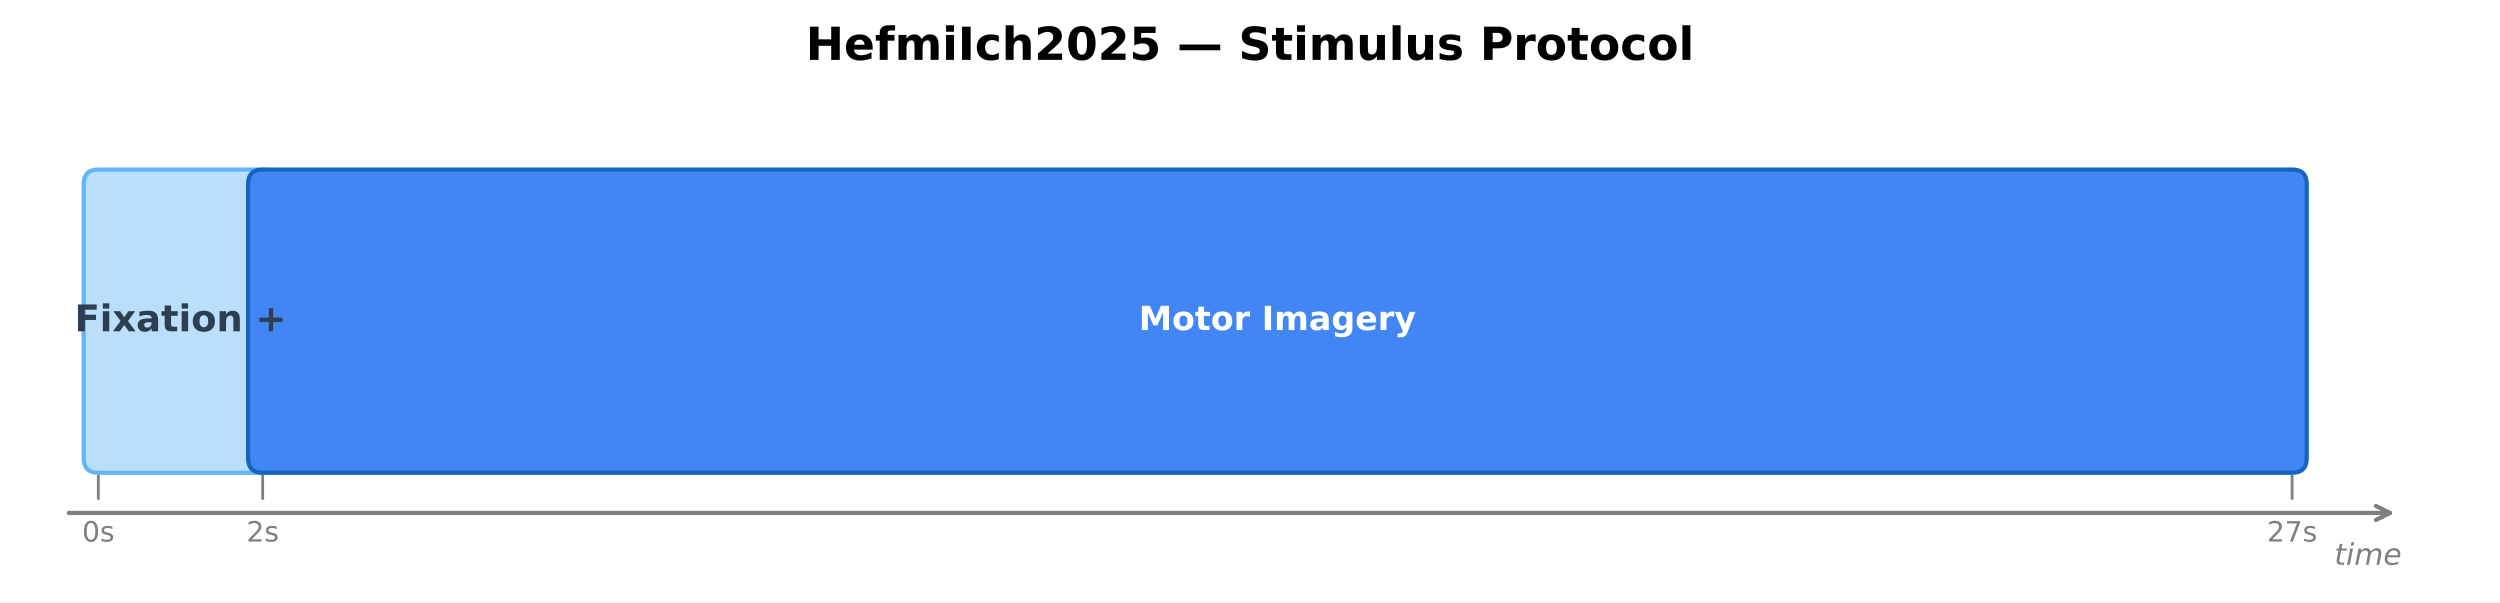
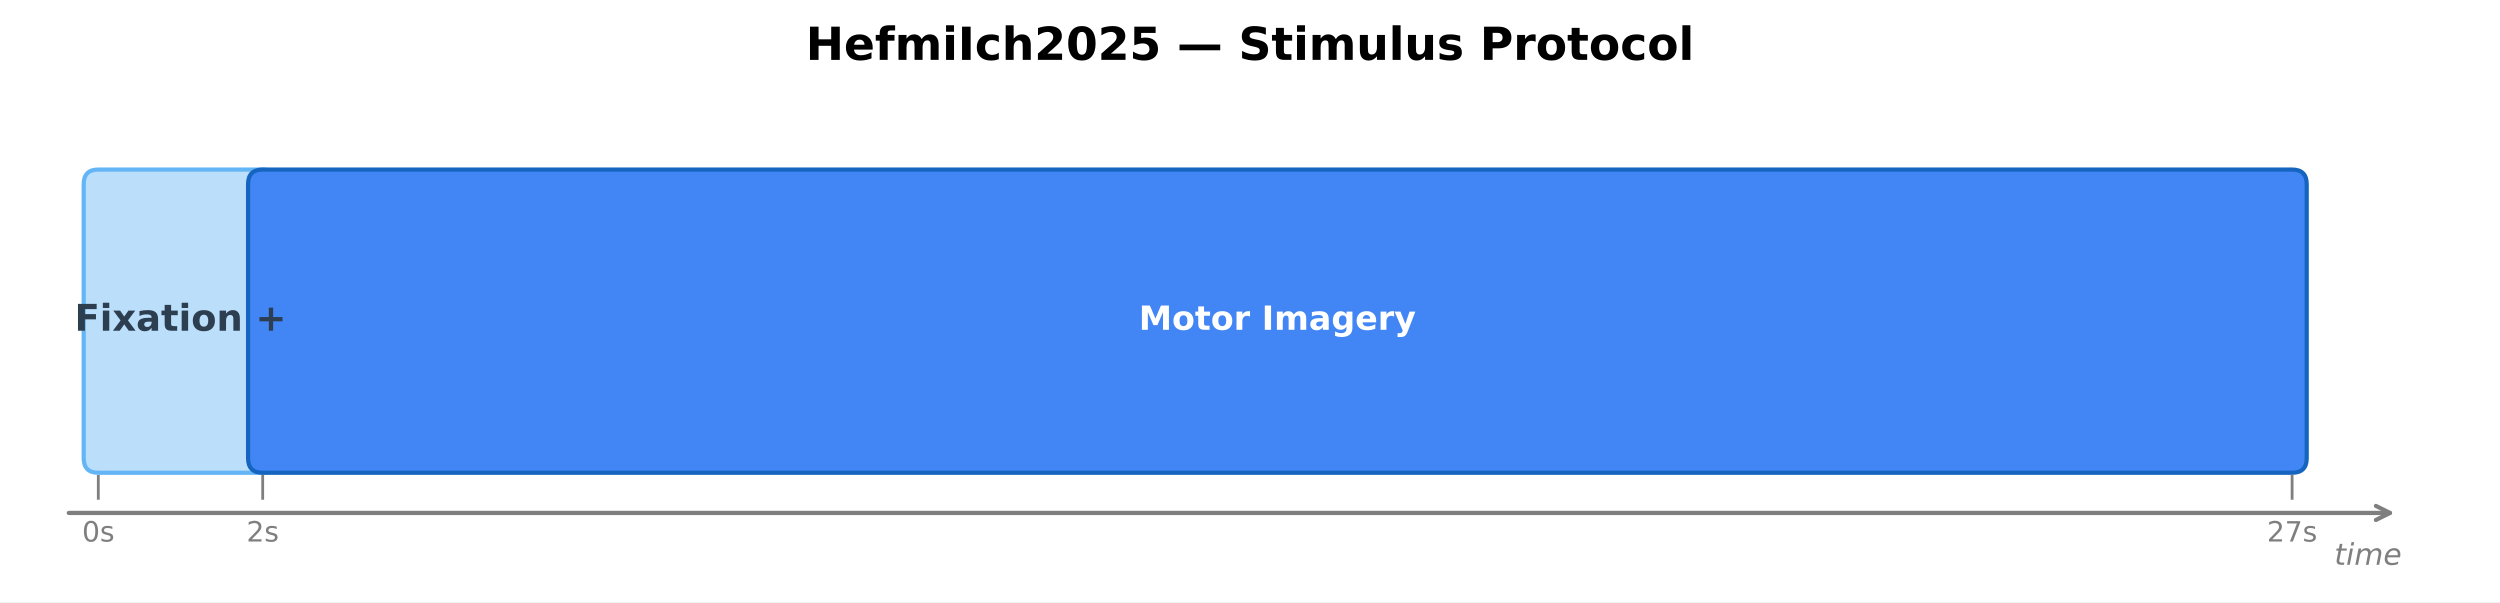
<svg xmlns="http://www.w3.org/2000/svg" xmlns:xlink="http://www.w3.org/1999/xlink" width="712.8pt" height="171.676pt" viewBox="0 0 712.8 171.676" version="1.1">
  <defs>
    <style type="text/css">*{stroke-linejoin: round; stroke-linecap: butt}</style>
  </defs>
  <g id="figure_1">
    <g id="patch_1">
      <path d="M 0 171.676  L 712.8 171.676  L 712.8 0  L 0 0  z " style="fill: #ffffff" />
    </g>
    <g id="axes_1">
      <g id="patch_2">
-         <path d="M 28.03 134.793  L 74.899 134.793  Q 79.065 134.793 79.065 130.627  L 79.065 52.512  Q 79.065 48.346 74.899 48.346  L 28.03 48.346  Q 23.864 48.346 23.864 52.512  L 23.864 130.627  Q 23.864 134.793 28.03 134.793  z " clip-path="url(#pb7cb729e8e)" style="fill: #bbdefb; stroke: #64b5f6; stroke-width: 1.2" />
+         <path d="M 28.03 134.793  L 74.899 134.793  Q 79.065 134.793 79.065 130.627  L 79.065 52.512  Q 79.065 48.346 74.899 48.346  L 28.03 48.346  Q 23.864 48.346 23.864 52.512  L 23.864 130.627  Q 23.864 134.793 28.03 134.793  z " clip-path="url(#pdf99cef44d)" style="fill: #bbdefb; stroke: #64b5f6; stroke-width: 1.2" />
      </g>
      <g id="patch_3">
-         <path d="M 74.899 134.793  L 653.524 134.793  Q 657.69 134.793 657.69 130.627  L 657.69 52.512  Q 657.69 48.346 653.524 48.346  L 74.899 48.346  Q 70.733 48.346 70.733 52.512  L 70.733 130.627  Q 70.733 134.793 74.899 134.793  z " clip-path="url(#pb7cb729e8e)" style="fill: #4285f4; stroke: #1565c0; stroke-width: 1.2" />
+         <path d="M 74.899 134.793  L 653.524 134.793  Q 657.69 134.793 657.69 130.627  L 657.69 52.512  Q 657.69 48.346 653.524 48.346  L 74.899 48.346  Q 70.733 48.346 70.733 52.512  L 70.733 130.627  Q 70.733 134.793 74.899 134.793  z " clip-path="url(#pdf99cef44d)" style="fill: #4285f4; stroke: #1565c0; stroke-width: 1.2" />
      </g>
      <g id="line2d_1">
-         <path d="M 28.03 135.834  L 28.03 142.083  " clip-path="url(#pb7cb729e8e)" style="fill: none; stroke: #7f7f7f; stroke-width: 0.8; stroke-linecap: square" />
+         <path d="M 28.03 135.834  L 28.03 142.083  " clip-path="url(#pdf99cef44d)" style="fill: none; stroke: #7f7f7f; stroke-width: 0.8; stroke-linecap: square" />
      </g>
      <g id="line2d_2">
-         <path d="M 74.899 135.834  L 74.899 142.083  " clip-path="url(#pb7cb729e8e)" style="fill: none; stroke: #7f7f7f; stroke-width: 0.8; stroke-linecap: square" />
+         <path d="M 74.899 135.834  L 74.899 142.083  " clip-path="url(#pdf99cef44d)" style="fill: none; stroke: #7f7f7f; stroke-width: 0.8; stroke-linecap: square" />
      </g>
      <g id="line2d_3">
-         <path d="M 653.524 135.834  L 653.524 142.083  " clip-path="url(#pb7cb729e8e)" style="fill: none; stroke: #7f7f7f; stroke-width: 0.8; stroke-linecap: square" />
+         <path d="M 653.524 135.834  L 653.524 142.083  " clip-path="url(#pdf99cef44d)" style="fill: none; stroke: #7f7f7f; stroke-width: 0.8; stroke-linecap: square" />
      </g>
      <g id="text_1">
-         <g clip-path="url(#pb7cb729e8e)">
-           <g style="fill: #2c3e50" transform="translate(21.26909 94.46678) scale(0.105 -0.105)">
+         <g clip-path="url(#pdf99cef44d)">
+           <g style="fill: #2c3e50" transform="translate(21.26909 94.29738) scale(0.105 -0.105)">
            <defs>
-               <path id="DejaVuSans-Bold-46" d="M 588 4666  L 3834 4666  L 3834 3756  L 1791 3756  L 1791 2888  L 3713 2888  L 3713 1978  L 1791 1978  L 1791 0  L 588 0  L 588 4666  z " transform="scale(0.015625)" />
-               <path id="DejaVuSans-Bold-69" d="M 538 3500  L 1656 3500  L 1656 0  L 538 0  L 538 3500  z M 538 4863  L 1656 4863  L 1656 3950  L 538 3950  L 538 4863  z " transform="scale(0.015625)" />
-               <path id="DejaVuSans-Bold-78" d="M 1422 1791  L 159 3500  L 1344 3500  L 2059 2463  L 2784 3500  L 3969 3500  L 2706 1797  L 4031 0  L 2847 0  L 2059 1106  L 1281 0  L 97 0  L 1422 1791  z " transform="scale(0.015625)" />
-               <path id="DejaVuSans-Bold-61" d="M 2106 1575  Q 1756 1575 1579 1456  Q 1403 1338 1403 1106  Q 1403 894 1545 773  Q 1688 653 1941 653  Q 2256 653 2472 879  Q 2688 1106 2688 1447  L 2688 1575  L 2106 1575  z M 3816 1997  L 3816 0  L 2688 0  L 2688 519  Q 2463 200 2181 54  Q 1900 -91 1497 -91  Q 953 -91 614 226  Q 275 544 275 1050  Q 275 1666 698 1953  Q 1122 2241 2028 2241  L 2688 2241  L 2688 2328  Q 2688 2594 2478 2717  Q 2269 2841 1825 2841  Q 1466 2841 1156 2769  Q 847 2697 581 2553  L 581 3406  Q 941 3494 1303 3539  Q 1666 3584 2028 3584  Q 2975 3584 3395 3211  Q 3816 2838 3816 1997  z " transform="scale(0.015625)" />
-               <path id="DejaVuSans-Bold-74" d="M 1759 4494  L 1759 3500  L 2913 3500  L 2913 2700  L 1759 2700  L 1759 1216  Q 1759 972 1856 886  Q 1953 800 2241 800  L 2816 800  L 2816 0  L 1856 0  Q 1194 0 917 276  Q 641 553 641 1216  L 641 2700  L 84 2700  L 84 3500  L 641 3500  L 641 4494  L 1759 4494  z " transform="scale(0.015625)" />
-               <path id="DejaVuSans-Bold-6f" d="M 2203 2784  Q 1831 2784 1636 2517  Q 1441 2250 1441 1747  Q 1441 1244 1636 976  Q 1831 709 2203 709  Q 2569 709 2762 976  Q 2956 1244 2956 1747  Q 2956 2250 2762 2517  Q 2569 2784 2203 2784  z M 2203 3584  Q 3106 3584 3614 3096  Q 4122 2609 4122 1747  Q 4122 884 3614 396  Q 3106 -91 2203 -91  Q 1297 -91 786 396  Q 275 884 275 1747  Q 275 2609 786 3096  Q 1297 3584 2203 3584  z " transform="scale(0.015625)" />
-               <path id="DejaVuSans-Bold-6e" d="M 4056 2131  L 4056 0  L 2931 0  L 2931 347  L 2931 1631  Q 2931 2084 2911 2256  Q 2891 2428 2841 2509  Q 2775 2619 2662 2680  Q 2550 2741 2406 2741  Q 2056 2741 1856 2470  Q 1656 2200 1656 1722  L 1656 0  L 538 0  L 538 3500  L 1656 3500  L 1656 2988  Q 1909 3294 2193 3439  Q 2478 3584 2822 3584  Q 3428 3584 3742 3212  Q 4056 2841 4056 2131  z " transform="scale(0.015625)" />
-               <path id="DejaVuSans-Bold-20" transform="scale(0.015625)" />
-               <path id="DejaVuSans-Bold-2b" d="M 3053 4013  L 3053 2375  L 4684 2375  L 4684 1638  L 3053 1638  L 3053 0  L 2309 0  L 2309 1638  L 678 1638  L 678 2375  L 2309 2375  L 2309 4013  L 3053 4013  z " transform="scale(0.015625)" />
+               <path id="DejaVuSans-Bold-29" d="M 588 4666  L 3834 4666  L 3834 3756  L 1791 3756  L 1791 2888  L 3713 2888  L 3713 1978  L 1791 1978  L 1791 0  L 588 0  L 588 4666  z " transform="scale(0.015625)" />
+               <path id="DejaVuSans-Bold-4c" d="M 538 3500  L 1656 3500  L 1656 0  L 538 0  L 538 3500  z M 538 4863  L 1656 4863  L 1656 3950  L 538 3950  L 538 4863  z " transform="scale(0.015625)" />
+               <path id="DejaVuSans-Bold-5b" d="M 1422 1791  L 159 3500  L 1344 3500  L 2059 2463  L 2784 3500  L 3969 3500  L 2706 1797  L 4031 0  L 2847 0  L 2059 1106  L 1281 0  L 97 0  L 1422 1791  z " transform="scale(0.015625)" />
+               <path id="DejaVuSans-Bold-44" d="M 2106 1575  Q 1756 1575 1579 1456  Q 1403 1338 1403 1106  Q 1403 894 1545 773  Q 1688 653 1941 653  Q 2256 653 2472 879  Q 2688 1106 2688 1447  L 2688 1575  L 2106 1575  z M 3816 1997  L 3816 0  L 2688 0  L 2688 519  Q 2463 200 2181 54  Q 1900 -91 1497 -91  Q 953 -91 614 226  Q 275 544 275 1050  Q 275 1666 698 1953  Q 1122 2241 2028 2241  L 2688 2241  L 2688 2328  Q 2688 2594 2478 2717  Q 2269 2841 1825 2841  Q 1466 2841 1156 2769  Q 847 2697 581 2553  L 581 3406  Q 941 3494 1303 3539  Q 1666 3584 2028 3584  Q 2975 3584 3395 3211  Q 3816 2838 3816 1997  z " transform="scale(0.015625)" />
+               <path id="DejaVuSans-Bold-57" d="M 1759 4494  L 1759 3500  L 2913 3500  L 2913 2700  L 1759 2700  L 1759 1216  Q 1759 972 1856 886  Q 1953 800 2241 800  L 2816 800  L 2816 0  L 1856 0  Q 1194 0 917 276  Q 641 553 641 1216  L 641 2700  L 84 2700  L 84 3500  L 641 3500  L 641 4494  L 1759 4494  z " transform="scale(0.015625)" />
+               <path id="DejaVuSans-Bold-52" d="M 2203 2784  Q 1831 2784 1636 2517  Q 1441 2250 1441 1747  Q 1441 1244 1636 976  Q 1831 709 2203 709  Q 2569 709 2762 976  Q 2956 1244 2956 1747  Q 2956 2250 2762 2517  Q 2569 2784 2203 2784  z M 2203 3584  Q 3106 3584 3614 3096  Q 4122 2609 4122 1747  Q 4122 884 3614 396  Q 3106 -91 2203 -91  Q 1297 -91 786 396  Q 275 884 275 1747  Q 275 2609 786 3096  Q 1297 3584 2203 3584  z " transform="scale(0.015625)" />
+               <path id="DejaVuSans-Bold-51" d="M 4056 2131  L 4056 0  L 2931 0  L 2931 347  L 2931 1631  Q 2931 2084 2911 2256  Q 2891 2428 2841 2509  Q 2775 2619 2662 2680  Q 2550 2741 2406 2741  Q 2056 2741 1856 2470  Q 1656 2200 1656 1722  L 1656 0  L 538 0  L 538 3500  L 1656 3500  L 1656 2988  Q 1909 3294 2193 3439  Q 2478 3584 2822 3584  Q 3428 3584 3742 3212  Q 4056 2841 4056 2131  z " transform="scale(0.015625)" />
+               <path id="DejaVuSans-Bold-3" transform="scale(0.015625)" />
+               <path id="DejaVuSans-Bold-e" d="M 3053 4013  L 3053 2375  L 4684 2375  L 4684 1638  L 3053 1638  L 3053 0  L 2309 0  L 2309 1638  L 678 1638  L 678 2375  L 2309 2375  L 2309 4013  L 3053 4013  z " transform="scale(0.015625)" />
            </defs>
-             <use xlink:href="#DejaVuSans-Bold-46" />
-             <use xlink:href="#DejaVuSans-Bold-69" transform="translate(68.31055 0)" />
-             <use xlink:href="#DejaVuSans-Bold-78" transform="translate(102.5879 0)" />
-             <use xlink:href="#DejaVuSans-Bold-61" transform="translate(167.0898 0)" />
-             <use xlink:href="#DejaVuSans-Bold-74" transform="translate(234.5703 0)" />
-             <use xlink:href="#DejaVuSans-Bold-69" transform="translate(282.373 0)" />
-             <use xlink:href="#DejaVuSans-Bold-6f" transform="translate(316.6504 0)" />
-             <use xlink:href="#DejaVuSans-Bold-6e" transform="translate(385.3516 0)" />
-             <use xlink:href="#DejaVuSans-Bold-20" transform="translate(456.543 0)" />
-             <use xlink:href="#DejaVuSans-Bold-2b" transform="translate(491.3574 0)" />
+             <use xlink:href="#DejaVuSans-Bold-29" />
+             <use xlink:href="#DejaVuSans-Bold-4c" transform="translate(68.3125 0)" />
+             <use xlink:href="#DejaVuSans-Bold-5b" transform="translate(102.5938 0)" />
+             <use xlink:href="#DejaVuSans-Bold-44" transform="translate(167.0938 0)" />
+             <use xlink:href="#DejaVuSans-Bold-57" transform="translate(234.5781 0)" />
+             <use xlink:href="#DejaVuSans-Bold-4c" transform="translate(282.375 0)" />
+             <use xlink:href="#DejaVuSans-Bold-52" transform="translate(316.6562 0)" />
+             <use xlink:href="#DejaVuSans-Bold-51" transform="translate(385.3594 0)" />
+             <use xlink:href="#DejaVuSans-Bold-3" transform="translate(456.5469 0)" />
+             <use xlink:href="#DejaVuSans-Bold-e" transform="translate(491.3594 0)" />
          </g>
        </g>
      </g>
      <g id="text_2">
-         <g clip-path="url(#pb7cb729e8e)">
-           <g style="fill: #ffffff" transform="translate(324.7085 94.11662) scale(0.095 -0.095)">
+         <g clip-path="url(#pdf99cef44d)">
+           <g style="fill: #ffffff" transform="translate(324.7085 94.03721) scale(0.095 -0.095)">
            <defs>
-               <path id="DejaVuSans-Bold-4d" d="M 588 4666  L 2119 4666  L 3181 2169  L 4250 4666  L 5778 4666  L 5778 0  L 4641 0  L 4641 3413  L 3566 897  L 2803 897  L 1728 3413  L 1728 0  L 588 0  L 588 4666  z " transform="scale(0.015625)" />
-               <path id="DejaVuSans-Bold-72" d="M 3138 2547  Q 2991 2616 2845 2648  Q 2700 2681 2553 2681  Q 2122 2681 1889 2404  Q 1656 2128 1656 1613  L 1656 0  L 538 0  L 538 3500  L 1656 3500  L 1656 2925  Q 1872 3269 2151 3426  Q 2431 3584 2822 3584  Q 2878 3584 2943 3579  Q 3009 3575 3134 3559  L 3138 2547  z " transform="scale(0.015625)" />
-               <path id="DejaVuSans-Bold-49" d="M 588 4666  L 1791 4666  L 1791 0  L 588 0  L 588 4666  z " transform="scale(0.015625)" />
-               <path id="DejaVuSans-Bold-6d" d="M 3781 2919  Q 3994 3244 4286 3414  Q 4578 3584 4928 3584  Q 5531 3584 5847 3212  Q 6163 2841 6163 2131  L 6163 0  L 5038 0  L 5038 1825  Q 5041 1866 5042 1909  Q 5044 1953 5044 2034  Q 5044 2406 4934 2573  Q 4825 2741 4581 2741  Q 4263 2741 4089 2478  Q 3916 2216 3909 1719  L 3909 0  L 2784 0  L 2784 1825  Q 2784 2406 2684 2573  Q 2584 2741 2328 2741  Q 2006 2741 1831 2477  Q 1656 2213 1656 1722  L 1656 0  L 531 0  L 531 3500  L 1656 3500  L 1656 2988  Q 1863 3284 2130 3434  Q 2397 3584 2719 3584  Q 3081 3584 3359 3409  Q 3638 3234 3781 2919  z " transform="scale(0.015625)" />
-               <path id="DejaVuSans-Bold-67" d="M 2919 594  Q 2688 288 2409 144  Q 2131 0 1766 0  Q 1125 0 706 504  Q 288 1009 288 1791  Q 288 2575 706 3076  Q 1125 3578 1766 3578  Q 2131 3578 2409 3434  Q 2688 3291 2919 2981  L 2919 3500  L 4044 3500  L 4044 353  Q 4044 -491 3511 -936  Q 2978 -1381 1966 -1381  Q 1638 -1381 1331 -1331  Q 1025 -1281 716 -1178  L 716 -306  Q 1009 -475 1290 -558  Q 1572 -641 1856 -641  Q 2406 -641 2662 -400  Q 2919 -159 2919 353  L 2919 594  z M 2181 2772  Q 1834 2772 1640 2515  Q 1447 2259 1447 1791  Q 1447 1309 1634 1061  Q 1822 813 2181 813  Q 2531 813 2725 1069  Q 2919 1325 2919 1791  Q 2919 2259 2725 2515  Q 2531 2772 2181 2772  z " transform="scale(0.015625)" />
-               <path id="DejaVuSans-Bold-65" d="M 4031 1759  L 4031 1441  L 1416 1441  Q 1456 1047 1700 850  Q 1944 653 2381 653  Q 2734 653 3104 758  Q 3475 863 3866 1075  L 3866 213  Q 3469 63 3072 -14  Q 2675 -91 2278 -91  Q 1328 -91 801 392  Q 275 875 275 1747  Q 275 2603 792 3093  Q 1309 3584 2216 3584  Q 3041 3584 3536 3087  Q 4031 2591 4031 1759  z M 2881 2131  Q 2881 2450 2695 2645  Q 2509 2841 2209 2841  Q 1884 2841 1681 2658  Q 1478 2475 1428 2131  L 2881 2131  z " transform="scale(0.015625)" />
-               <path id="DejaVuSans-Bold-79" d="M 78 3500  L 1197 3500  L 2138 1125  L 2938 3500  L 4056 3500  L 2584 -331  Q 2363 -916 2067 -1148  Q 1772 -1381 1288 -1381  L 641 -1381  L 641 -647  L 991 -647  Q 1275 -647 1404 -556  Q 1534 -466 1606 -231  L 1638 -134  L 78 3500  z " transform="scale(0.015625)" />
+               <path id="DejaVuSans-Bold-30" d="M 588 4666  L 2119 4666  L 3181 2169  L 4250 4666  L 5778 4666  L 5778 0  L 4641 0  L 4641 3413  L 3566 897  L 2803 897  L 1728 3413  L 1728 0  L 588 0  L 588 4666  z " transform="scale(0.015625)" />
+               <path id="DejaVuSans-Bold-55" d="M 3138 2547  Q 2991 2616 2845 2648  Q 2700 2681 2553 2681  Q 2122 2681 1889 2404  Q 1656 2128 1656 1613  L 1656 0  L 538 0  L 538 3500  L 1656 3500  L 1656 2925  Q 1872 3269 2151 3426  Q 2431 3584 2822 3584  Q 2878 3584 2943 3579  Q 3009 3575 3134 3559  L 3138 2547  z " transform="scale(0.015625)" />
+               <path id="DejaVuSans-Bold-2c" d="M 588 4666  L 1791 4666  L 1791 0  L 588 0  L 588 4666  z " transform="scale(0.015625)" />
+               <path id="DejaVuSans-Bold-50" d="M 3781 2919  Q 3994 3244 4286 3414  Q 4578 3584 4928 3584  Q 5531 3584 5847 3212  Q 6163 2841 6163 2131  L 6163 0  L 5038 0  L 5038 1825  Q 5041 1866 5042 1909  Q 5044 1953 5044 2034  Q 5044 2406 4934 2573  Q 4825 2741 4581 2741  Q 4263 2741 4089 2478  Q 3916 2216 3909 1719  L 3909 0  L 2784 0  L 2784 1825  Q 2784 2406 2684 2573  Q 2584 2741 2328 2741  Q 2006 2741 1831 2477  Q 1656 2213 1656 1722  L 1656 0  L 531 0  L 531 3500  L 1656 3500  L 1656 2988  Q 1863 3284 2130 3434  Q 2397 3584 2719 3584  Q 3081 3584 3359 3409  Q 3638 3234 3781 2919  z " transform="scale(0.015625)" />
+               <path id="DejaVuSans-Bold-4a" d="M 2919 594  Q 2688 288 2409 144  Q 2131 0 1766 0  Q 1125 0 706 504  Q 288 1009 288 1791  Q 288 2575 706 3076  Q 1125 3578 1766 3578  Q 2131 3578 2409 3434  Q 2688 3291 2919 2981  L 2919 3500  L 4044 3500  L 4044 353  Q 4044 -491 3511 -936  Q 2978 -1381 1966 -1381  Q 1638 -1381 1331 -1331  Q 1025 -1281 716 -1178  L 716 -306  Q 1009 -475 1290 -558  Q 1572 -641 1856 -641  Q 2406 -641 2662 -400  Q 2919 -159 2919 353  L 2919 594  z M 2181 2772  Q 1834 2772 1640 2515  Q 1447 2259 1447 1791  Q 1447 1309 1634 1061  Q 1822 813 2181 813  Q 2531 813 2725 1069  Q 2919 1325 2919 1791  Q 2919 2259 2725 2515  Q 2531 2772 2181 2772  z " transform="scale(0.015625)" />
+               <path id="DejaVuSans-Bold-48" d="M 4031 1759  L 4031 1441  L 1416 1441  Q 1456 1047 1700 850  Q 1944 653 2381 653  Q 2734 653 3104 758  Q 3475 863 3866 1075  L 3866 213  Q 3469 63 3072 -14  Q 2675 -91 2278 -91  Q 1328 -91 801 392  Q 275 875 275 1747  Q 275 2603 792 3093  Q 1309 3584 2216 3584  Q 3041 3584 3536 3087  Q 4031 2591 4031 1759  z M 2881 2131  Q 2881 2450 2695 2645  Q 2509 2841 2209 2841  Q 1884 2841 1681 2658  Q 1478 2475 1428 2131  L 2881 2131  z " transform="scale(0.015625)" />
+               <path id="DejaVuSans-Bold-5c" d="M 78 3500  L 1197 3500  L 2138 1125  L 2938 3500  L 4056 3500  L 2584 -331  Q 2363 -916 2067 -1148  Q 1772 -1381 1288 -1381  L 641 -1381  L 641 -647  L 991 -647  Q 1275 -647 1404 -556  Q 1534 -466 1606 -231  L 1638 -134  L 78 3500  z " transform="scale(0.015625)" />
            </defs>
-             <use xlink:href="#DejaVuSans-Bold-4d" />
-             <use xlink:href="#DejaVuSans-Bold-6f" transform="translate(99.51172 0)" />
-             <use xlink:href="#DejaVuSans-Bold-74" transform="translate(168.2129 0)" />
-             <use xlink:href="#DejaVuSans-Bold-6f" transform="translate(216.0156 0)" />
-             <use xlink:href="#DejaVuSans-Bold-72" transform="translate(284.7168 0)" />
-             <use xlink:href="#DejaVuSans-Bold-20" transform="translate(334.0332 0)" />
-             <use xlink:href="#DejaVuSans-Bold-49" transform="translate(368.8477 0)" />
-             <use xlink:href="#DejaVuSans-Bold-6d" transform="translate(406.0547 0)" />
-             <use xlink:href="#DejaVuSans-Bold-61" transform="translate(510.2539 0)" />
-             <use xlink:href="#DejaVuSans-Bold-67" transform="translate(577.7344 0)" />
-             <use xlink:href="#DejaVuSans-Bold-65" transform="translate(649.3164 0)" />
-             <use xlink:href="#DejaVuSans-Bold-72" transform="translate(717.1387 0)" />
-             <use xlink:href="#DejaVuSans-Bold-79" transform="translate(766.4551 0)" />
+             <use xlink:href="#DejaVuSans-Bold-30" />
+             <use xlink:href="#DejaVuSans-Bold-52" transform="translate(99.51562 0)" />
+             <use xlink:href="#DejaVuSans-Bold-57" transform="translate(168.2188 0)" />
+             <use xlink:href="#DejaVuSans-Bold-52" transform="translate(216.0156 0)" />
+             <use xlink:href="#DejaVuSans-Bold-55" transform="translate(284.7188 0)" />
+             <use xlink:href="#DejaVuSans-Bold-3" transform="translate(334.0312 0)" />
+             <use xlink:href="#DejaVuSans-Bold-2c" transform="translate(368.8438 0)" />
+             <use xlink:href="#DejaVuSans-Bold-50" transform="translate(406.0469 0)" />
+             <use xlink:href="#DejaVuSans-Bold-44" transform="translate(510.25 0)" />
+             <use xlink:href="#DejaVuSans-Bold-4a" transform="translate(577.7344 0)" />
+             <use xlink:href="#DejaVuSans-Bold-48" transform="translate(649.3125 0)" />
+             <use xlink:href="#DejaVuSans-Bold-55" transform="translate(717.1406 0)" />
+             <use xlink:href="#DejaVuSans-Bold-5c" transform="translate(766.4531 0)" />
          </g>
        </g>
      </g>
      <g id="text_3">
-         <g style="fill: #7f7f7f" transform="translate(23.40174 154.4113) scale(0.08 -0.08)">
+         <g style="fill: #7f7f7f" transform="translate(23.40174 154.4106) scale(0.08 -0.08)">
          <defs>
-             <path id="DejaVuSans-30" d="M 2034 4250  Q 1547 4250 1301 3770  Q 1056 3291 1056 2328  Q 1056 1369 1301 889  Q 1547 409 2034 409  Q 2525 409 2770 889  Q 3016 1369 3016 2328  Q 3016 3291 2770 3770  Q 2525 4250 2034 4250  z M 2034 4750  Q 2819 4750 3233 4129  Q 3647 3509 3647 2328  Q 3647 1150 3233 529  Q 2819 -91 2034 -91  Q 1250 -91 836 529  Q 422 1150 422 2328  Q 422 3509 836 4129  Q 1250 4750 2034 4750  z " transform="scale(0.015625)" />
-             <path id="DejaVuSans-73" d="M 2834 3397  L 2834 2853  Q 2591 2978 2328 3040  Q 2066 3103 1784 3103  Q 1356 3103 1142 2972  Q 928 2841 928 2578  Q 928 2378 1081 2264  Q 1234 2150 1697 2047  L 1894 2003  Q 2506 1872 2764 1633  Q 3022 1394 3022 966  Q 3022 478 2636 193  Q 2250 -91 1575 -91  Q 1294 -91 989 -36  Q 684 19 347 128  L 347 722  Q 666 556 975 473  Q 1284 391 1588 391  Q 1994 391 2212 530  Q 2431 669 2431 922  Q 2431 1156 2273 1281  Q 2116 1406 1581 1522  L 1381 1569  Q 847 1681 609 1914  Q 372 2147 372 2553  Q 372 3047 722 3315  Q 1072 3584 1716 3584  Q 2034 3584 2315 3537  Q 2597 3491 2834 3397  z " transform="scale(0.015625)" />
+             <path id="DejaVuSans-13" d="M 2034 4250  Q 1547 4250 1301 3770  Q 1056 3291 1056 2328  Q 1056 1369 1301 889  Q 1547 409 2034 409  Q 2525 409 2770 889  Q 3016 1369 3016 2328  Q 3016 3291 2770 3770  Q 2525 4250 2034 4250  z M 2034 4750  Q 2819 4750 3233 4129  Q 3647 3509 3647 2328  Q 3647 1150 3233 529  Q 2819 -91 2034 -91  Q 1250 -91 836 529  Q 422 1150 422 2328  Q 422 3509 836 4129  Q 1250 4750 2034 4750  z " transform="scale(0.015625)" />
+             <path id="DejaVuSans-56" d="M 2834 3397  L 2834 2853  Q 2591 2978 2328 3040  Q 2066 3103 1784 3103  Q 1356 3103 1142 2972  Q 928 2841 928 2578  Q 928 2378 1081 2264  Q 1234 2150 1697 2047  L 1894 2003  Q 2506 1872 2764 1633  Q 3022 1394 3022 966  Q 3022 478 2636 193  Q 2250 -91 1575 -91  Q 1294 -91 989 -36  Q 684 19 347 128  L 347 722  Q 666 556 975 473  Q 1284 391 1588 391  Q 1994 391 2212 530  Q 2431 669 2431 922  Q 2431 1156 2273 1281  Q 2116 1406 1581 1522  L 1381 1569  Q 847 1681 609 1914  Q 372 2147 372 2553  Q 372 3047 722 3315  Q 1072 3584 1716 3584  Q 2034 3584 2315 3537  Q 2597 3491 2834 3397  z " transform="scale(0.015625)" />
          </defs>
-           <use xlink:href="#DejaVuSans-30" />
-           <use xlink:href="#DejaVuSans-73" transform="translate(63.62305 0)" />
+           <use xlink:href="#DejaVuSans-13" />
+           <use xlink:href="#DejaVuSans-56" transform="translate(63.625 0)" />
        </g>
      </g>
      <g id="text_4">
-         <g style="fill: #7f7f7f" transform="translate(70.27034 154.4113) scale(0.08 -0.08)">
+         <g style="fill: #7f7f7f" transform="translate(70.27034 154.4106) scale(0.08 -0.08)">
          <defs>
-             <path id="DejaVuSans-32" d="M 1228 531  L 3431 531  L 3431 0  L 469 0  L 469 531  Q 828 903 1448 1529  Q 2069 2156 2228 2338  Q 2531 2678 2651 2914  Q 2772 3150 2772 3378  Q 2772 3750 2511 3984  Q 2250 4219 1831 4219  Q 1534 4219 1204 4116  Q 875 4013 500 3803  L 500 4441  Q 881 4594 1212 4672  Q 1544 4750 1819 4750  Q 2544 4750 2975 4387  Q 3406 4025 3406 3419  Q 3406 3131 3298 2873  Q 3191 2616 2906 2266  Q 2828 2175 2409 1742  Q 1991 1309 1228 531  z " transform="scale(0.015625)" />
+             <path id="DejaVuSans-15" d="M 1228 531  L 3431 531  L 3431 0  L 469 0  L 469 531  Q 828 903 1448 1529  Q 2069 2156 2228 2338  Q 2531 2678 2651 2914  Q 2772 3150 2772 3378  Q 2772 3750 2511 3984  Q 2250 4219 1831 4219  Q 1534 4219 1204 4116  Q 875 4013 500 3803  L 500 4441  Q 881 4594 1212 4672  Q 1544 4750 1819 4750  Q 2544 4750 2975 4387  Q 3406 4025 3406 3419  Q 3406 3131 3298 2873  Q 3191 2616 2906 2266  Q 2828 2175 2409 1742  Q 1991 1309 1228 531  z " transform="scale(0.015625)" />
          </defs>
-           <use xlink:href="#DejaVuSans-32" />
-           <use xlink:href="#DejaVuSans-73" transform="translate(63.62305 0)" />
+           <use xlink:href="#DejaVuSans-15" />
+           <use xlink:href="#DejaVuSans-56" transform="translate(63.625 0)" />
        </g>
      </g>
      <g id="text_5">
-         <g style="fill: #7f7f7f" transform="translate(646.35 154.4113) scale(0.08 -0.08)">
+         <g style="fill: #7f7f7f" transform="translate(646.35 154.4106) scale(0.08 -0.08)">
          <defs>
-             <path id="DejaVuSans-37" d="M 525 4666  L 3525 4666  L 3525 4397  L 1831 0  L 1172 0  L 2766 4134  L 525 4134  L 525 4666  z " transform="scale(0.015625)" />
+             <path id="DejaVuSans-1a" d="M 525 4666  L 3525 4666  L 3525 4397  L 1831 0  L 1172 0  L 2766 4134  L 525 4134  L 525 4666  z " transform="scale(0.015625)" />
          </defs>
-           <use xlink:href="#DejaVuSans-32" />
-           <use xlink:href="#DejaVuSans-37" transform="translate(63.62305 0)" />
-           <use xlink:href="#DejaVuSans-73" transform="translate(127.2461 0)" />
+           <use xlink:href="#DejaVuSans-15" />
+           <use xlink:href="#DejaVuSans-1a" transform="translate(63.625 0)" />
+           <use xlink:href="#DejaVuSans-56" transform="translate(127.25 0)" />
        </g>
      </g>
      <g id="patch_4">
        <path d="M 19.613 146.249  Q 351.19 146.249 681.426 146.249  " style="fill: none; stroke: #7f7f7f; stroke-width: 1.2; stroke-linecap: round" />
        <path d="M 677.426 144.249  L 681.426 146.249  L 677.426 148.249  " style="fill: none; stroke: #7f7f7f; stroke-width: 1.2; stroke-linecap: round" />
      </g>
      <g id="text_6">
        <g style="fill: #7f7f7f" transform="translate(665.5662 161.0403) scale(0.085 -0.085)">
          <defs>
-             <path id="DejaVuSans-Oblique-74" d="M 2706 3500  L 2619 3053  L 1472 3053  L 1100 1153  Q 1081 1047 1072 975  Q 1063 903 1063 863  Q 1063 663 1183 572  Q 1303 481 1569 481  L 2150 481  L 2053 0  L 1503 0  Q 991 0 739 200  Q 488 400 488 806  Q 488 878 497 964  Q 506 1050 525 1153  L 897 3053  L 409 3053  L 500 3500  L 978 3500  L 1172 4494  L 1747 4494  L 1556 3500  L 2706 3500  z " transform="scale(0.015625)" />
-             <path id="DejaVuSans-Oblique-69" d="M 1172 4863  L 1747 4863  L 1606 4134  L 1031 4134  L 1172 4863  z M 909 3500  L 1484 3500  L 800 0  L 225 0  L 909 3500  z " transform="scale(0.015625)" />
-             <path id="DejaVuSans-Oblique-6d" d="M 5747 2113  L 5338 0  L 4763 0  L 5166 2094  Q 5191 2228 5203 2325  Q 5216 2422 5216 2491  Q 5216 2772 5059 2928  Q 4903 3084 4622 3084  Q 4203 3084 3875 2770  Q 3547 2456 3450 1953  L 3066 0  L 2491 0  L 2900 2094  Q 2925 2209 2937 2307  Q 2950 2406 2950 2484  Q 2950 2769 2794 2926  Q 2638 3084 2363 3084  Q 1938 3084 1609 2770  Q 1281 2456 1184 1953  L 800 0  L 225 0  L 909 3500  L 1484 3500  L 1375 2956  Q 1609 3263 1923 3423  Q 2238 3584 2597 3584  Q 2978 3584 3223 3384  Q 3469 3184 3519 2828  Q 3781 3197 4126 3390  Q 4472 3584 4856 3584  Q 5306 3584 5551 3325  Q 5797 3066 5797 2591  Q 5797 2488 5784 2364  Q 5772 2241 5747 2113  z " transform="scale(0.015625)" />
-             <path id="DejaVuSans-Oblique-65" d="M 3078 2063  Q 3088 2113 3092 2166  Q 3097 2219 3097 2272  Q 3097 2653 2873 2875  Q 2650 3097 2266 3097  Q 1838 3097 1509 2826  Q 1181 2556 1013 2059  L 3078 2063  z M 3578 1613  L 903 1613  Q 884 1494 878 1425  Q 872 1356 872 1306  Q 872 872 1139 634  Q 1406 397 1894 397  Q 2269 397 2603 481  Q 2938 566 3225 728  L 3116 159  Q 2806 34 2476 -28  Q 2147 -91 1806 -91  Q 1078 -91 686 257  Q 294 606 294 1247  Q 294 1794 489 2264  Q 684 2734 1063 3103  Q 1306 3334 1642 3459  Q 1978 3584 2356 3584  Q 2950 3584 3301 3228  Q 3653 2872 3653 2272  Q 3653 2128 3634 1964  Q 3616 1800 3578 1613  z " transform="scale(0.015625)" />
+             <path id="DejaVuSans-Oblique-57" d="M 2706 3500  L 2619 3053  L 1472 3053  L 1100 1153  Q 1081 1047 1072 975  Q 1063 903 1063 863  Q 1063 663 1183 572  Q 1303 481 1569 481  L 2150 481  L 2053 0  L 1503 0  Q 991 0 739 200  Q 488 400 488 806  Q 488 878 497 964  Q 506 1050 525 1153  L 897 3053  L 409 3053  L 500 3500  L 978 3500  L 1172 4494  L 1747 4494  L 1556 3500  L 2706 3500  z " transform="scale(0.015625)" />
+             <path id="DejaVuSans-Oblique-4c" d="M 1172 4863  L 1747 4863  L 1606 4134  L 1031 4134  L 1172 4863  z M 909 3500  L 1484 3500  L 800 0  L 225 0  L 909 3500  z " transform="scale(0.015625)" />
+             <path id="DejaVuSans-Oblique-50" d="M 5747 2113  L 5338 0  L 4763 0  L 5166 2094  Q 5191 2228 5203 2325  Q 5216 2422 5216 2491  Q 5216 2772 5059 2928  Q 4903 3084 4622 3084  Q 4203 3084 3875 2770  Q 3547 2456 3450 1953  L 3066 0  L 2491 0  L 2900 2094  Q 2925 2209 2937 2307  Q 2950 2406 2950 2484  Q 2950 2769 2794 2926  Q 2638 3084 2363 3084  Q 1938 3084 1609 2770  Q 1281 2456 1184 1953  L 800 0  L 225 0  L 909 3500  L 1484 3500  L 1375 2956  Q 1609 3263 1923 3423  Q 2238 3584 2597 3584  Q 2978 3584 3223 3384  Q 3469 3184 3519 2828  Q 3781 3197 4126 3390  Q 4472 3584 4856 3584  Q 5306 3584 5551 3325  Q 5797 3066 5797 2591  Q 5797 2488 5784 2364  Q 5772 2241 5747 2113  z " transform="scale(0.015625)" />
+             <path id="DejaVuSans-Oblique-48" d="M 3078 2063  Q 3088 2113 3092 2166  Q 3097 2219 3097 2272  Q 3097 2653 2873 2875  Q 2650 3097 2266 3097  Q 1838 3097 1509 2826  Q 1181 2556 1013 2059  L 3078 2063  z M 3578 1613  L 903 1613  Q 884 1494 878 1425  Q 872 1356 872 1306  Q 872 872 1139 634  Q 1406 397 1894 397  Q 2269 397 2603 481  Q 2938 566 3225 728  L 3116 159  Q 2806 34 2476 -28  Q 2147 -91 1806 -91  Q 1078 -91 686 257  Q 294 606 294 1247  Q 294 1794 489 2264  Q 684 2734 1063 3103  Q 1306 3334 1642 3459  Q 1978 3584 2356 3584  Q 2950 3584 3301 3228  Q 3653 2872 3653 2272  Q 3653 2128 3634 1964  Q 3616 1800 3578 1613  z " transform="scale(0.015625)" />
          </defs>
-           <use xlink:href="#DejaVuSans-Oblique-74" />
-           <use xlink:href="#DejaVuSans-Oblique-69" transform="translate(39.20898 0)" />
-           <use xlink:href="#DejaVuSans-Oblique-6d" transform="translate(66.99219 0)" />
-           <use xlink:href="#DejaVuSans-Oblique-65" transform="translate(164.4043 0)" />
+           <use xlink:href="#DejaVuSans-Oblique-57" />
+           <use xlink:href="#DejaVuSans-Oblique-4c" transform="translate(39.20312 0)" />
+           <use xlink:href="#DejaVuSans-Oblique-50" transform="translate(66.98438 0)" />
+           <use xlink:href="#DejaVuSans-Oblique-48" transform="translate(164.3906 0)" />
        </g>
      </g>
      <g id="text_7">
        <g transform="translate(229.7495 17.07797) scale(0.13 -0.13)">
          <defs>
-             <path id="DejaVuSans-Bold-48" d="M 588 4666  L 1791 4666  L 1791 2888  L 3566 2888  L 3566 4666  L 4769 4666  L 4769 0  L 3566 0  L 3566 1978  L 1791 1978  L 1791 0  L 588 0  L 588 4666  z " transform="scale(0.015625)" />
-             <path id="DejaVuSans-Bold-66" d="M 2841 4863  L 2841 4128  L 2222 4128  Q 1984 4128 1890 4042  Q 1797 3956 1797 3744  L 1797 3500  L 2753 3500  L 2753 2700  L 1797 2700  L 1797 0  L 678 0  L 678 2700  L 122 2700  L 122 3500  L 678 3500  L 678 3744  Q 678 4316 997 4589  Q 1316 4863 1984 4863  L 2841 4863  z " transform="scale(0.015625)" />
-             <path id="DejaVuSans-Bold-63" d="M 3366 3391  L 3366 2478  Q 3138 2634 2908 2709  Q 2678 2784 2431 2784  Q 1963 2784 1702 2511  Q 1441 2238 1441 1747  Q 1441 1256 1702 982  Q 1963 709 2431 709  Q 2694 709 2930 787  Q 3166 866 3366 1019  L 3366 103  Q 3103 6 2833 -42  Q 2563 -91 2291 -91  Q 1344 -91 809 395  Q 275 881 275 1747  Q 275 2613 809 3098  Q 1344 3584 2291 3584  Q 2566 3584 2833 3536  Q 3100 3488 3366 3391  z " transform="scale(0.015625)" />
-             <path id="DejaVuSans-Bold-68" d="M 4056 2131  L 4056 0  L 2931 0  L 2931 347  L 2931 1625  Q 2931 2084 2911 2256  Q 2891 2428 2841 2509  Q 2775 2619 2662 2680  Q 2550 2741 2406 2741  Q 2056 2741 1856 2470  Q 1656 2200 1656 1722  L 1656 0  L 538 0  L 538 4863  L 1656 4863  L 1656 2988  Q 1909 3294 2193 3439  Q 2478 3584 2822 3584  Q 3428 3584 3742 3212  Q 4056 2841 4056 2131  z " transform="scale(0.015625)" />
-             <path id="DejaVuSans-Bold-32" d="M 1844 884  L 3897 884  L 3897 0  L 506 0  L 506 884  L 2209 2388  Q 2438 2594 2547 2791  Q 2656 2988 2656 3200  Q 2656 3528 2436 3728  Q 2216 3928 1850 3928  Q 1569 3928 1234 3808  Q 900 3688 519 3450  L 519 4475  Q 925 4609 1322 4679  Q 1719 4750 2100 4750  Q 2938 4750 3402 4381  Q 3866 4013 3866 3353  Q 3866 2972 3669 2642  Q 3472 2313 2841 1759  L 1844 884  z " transform="scale(0.015625)" />
-             <path id="DejaVuSans-Bold-30" d="M 2944 2338  Q 2944 3213 2780 3570  Q 2616 3928 2228 3928  Q 1841 3928 1675 3570  Q 1509 3213 1509 2338  Q 1509 1453 1675 1090  Q 1841 728 2228 728  Q 2613 728 2778 1090  Q 2944 1453 2944 2338  z M 4147 2328  Q 4147 1169 3647 539  Q 3147 -91 2228 -91  Q 1306 -91 806 539  Q 306 1169 306 2328  Q 306 3491 806 4120  Q 1306 4750 2228 4750  Q 3147 4750 3647 4120  Q 4147 3491 4147 2328  z " transform="scale(0.015625)" />
-             <path id="DejaVuSans-Bold-35" d="M 678 4666  L 3669 4666  L 3669 3781  L 1638 3781  L 1638 3059  Q 1775 3097 1914 3117  Q 2053 3138 2203 3138  Q 3056 3138 3531 2711  Q 4006 2284 4006 1522  Q 4006 766 3489 337  Q 2972 -91 2053 -91  Q 1656 -91 1267 -14  Q 878 63 494 219  L 494 1166  Q 875 947 1217 837  Q 1559 728 1863 728  Q 2300 728 2551 942  Q 2803 1156 2803 1522  Q 2803 1891 2551 2103  Q 2300 2316 1863 2316  Q 1603 2316 1309 2248  Q 1016 2181 678 2041  L 678 4666  z " transform="scale(0.015625)" />
-             <path id="DejaVuSans-Bold-2014" d="M 344 2156  L 6056 2156  L 6056 1350  L 344 1350  L 344 2156  z " transform="scale(0.015625)" />
-             <path id="DejaVuSans-Bold-53" d="M 3834 4519  L 3834 3531  Q 3450 3703 3084 3790  Q 2719 3878 2394 3878  Q 1963 3878 1756 3759  Q 1550 3641 1550 3391  Q 1550 3203 1689 3098  Q 1828 2994 2194 2919  L 2706 2816  Q 3484 2659 3812 2340  Q 4141 2022 4141 1434  Q 4141 663 3683 286  Q 3225 -91 2284 -91  Q 1841 -91 1394 -6  Q 947 78 500 244  L 500 1259  Q 947 1022 1364 901  Q 1781 781 2169 781  Q 2563 781 2772 912  Q 2981 1044 2981 1288  Q 2981 1506 2839 1625  Q 2697 1744 2272 1838  L 1806 1941  Q 1106 2091 782 2419  Q 459 2747 459 3303  Q 459 4000 909 4375  Q 1359 4750 2203 4750  Q 2588 4750 2994 4692  Q 3400 4634 3834 4519  z " transform="scale(0.015625)" />
-             <path id="DejaVuSans-Bold-75" d="M 500 1363  L 500 3500  L 1625 3500  L 1625 3150  Q 1625 2866 1622 2436  Q 1619 2006 1619 1863  Q 1619 1441 1641 1255  Q 1663 1069 1716 984  Q 1784 875 1895 815  Q 2006 756 2150 756  Q 2500 756 2700 1025  Q 2900 1294 2900 1772  L 2900 3500  L 4019 3500  L 4019 0  L 2900 0  L 2900 506  Q 2647 200 2364 54  Q 2081 -91 1741 -91  Q 1134 -91 817 281  Q 500 653 500 1363  z " transform="scale(0.015625)" />
-             <path id="DejaVuSans-Bold-6c" d="M 538 4863  L 1656 4863  L 1656 0  L 538 0  L 538 4863  z " transform="scale(0.015625)" />
-             <path id="DejaVuSans-Bold-73" d="M 3272 3391  L 3272 2541  Q 2913 2691 2578 2766  Q 2244 2841 1947 2841  Q 1628 2841 1473 2761  Q 1319 2681 1319 2516  Q 1319 2381 1436 2309  Q 1553 2238 1856 2203  L 2053 2175  Q 2913 2066 3209 1816  Q 3506 1566 3506 1031  Q 3506 472 3093 190  Q 2681 -91 1863 -91  Q 1516 -91 1145 -36  Q 775 19 384 128  L 384 978  Q 719 816 1070 734  Q 1422 653 1784 653  Q 2113 653 2278 743  Q 2444 834 2444 1013  Q 2444 1163 2330 1236  Q 2216 1309 1875 1350  L 1678 1375  Q 931 1469 631 1722  Q 331 1975 331 2491  Q 331 3047 712 3315  Q 1094 3584 1881 3584  Q 2191 3584 2531 3537  Q 2872 3491 3272 3391  z " transform="scale(0.015625)" />
-             <path id="DejaVuSans-Bold-50" d="M 588 4666  L 2584 4666  Q 3475 4666 3951 4270  Q 4428 3875 4428 3144  Q 4428 2409 3951 2014  Q 3475 1619 2584 1619  L 1791 1619  L 1791 0  L 588 0  L 588 4666  z M 1791 3794  L 1791 2491  L 2456 2491  Q 2806 2491 2997 2661  Q 3188 2831 3188 3144  Q 3188 3456 2997 3625  Q 2806 3794 2456 3794  L 1791 3794  z " transform="scale(0.015625)" />
+             <path id="DejaVuSans-Bold-2b" d="M 588 4666  L 1791 4666  L 1791 2888  L 3566 2888  L 3566 4666  L 4769 4666  L 4769 0  L 3566 0  L 3566 1978  L 1791 1978  L 1791 0  L 588 0  L 588 4666  z " transform="scale(0.015625)" />
+             <path id="DejaVuSans-Bold-49" d="M 2841 4863  L 2841 4128  L 2222 4128  Q 1984 4128 1890 4042  Q 1797 3956 1797 3744  L 1797 3500  L 2753 3500  L 2753 2700  L 1797 2700  L 1797 0  L 678 0  L 678 2700  L 122 2700  L 122 3500  L 678 3500  L 678 3744  Q 678 4316 997 4589  Q 1316 4863 1984 4863  L 2841 4863  z " transform="scale(0.015625)" />
+             <path id="DejaVuSans-Bold-46" d="M 3366 3391  L 3366 2478  Q 3138 2634 2908 2709  Q 2678 2784 2431 2784  Q 1963 2784 1702 2511  Q 1441 2238 1441 1747  Q 1441 1256 1702 982  Q 1963 709 2431 709  Q 2694 709 2930 787  Q 3166 866 3366 1019  L 3366 103  Q 3103 6 2833 -42  Q 2563 -91 2291 -91  Q 1344 -91 809 395  Q 275 881 275 1747  Q 275 2613 809 3098  Q 1344 3584 2291 3584  Q 2566 3584 2833 3536  Q 3100 3488 3366 3391  z " transform="scale(0.015625)" />
+             <path id="DejaVuSans-Bold-4b" d="M 4056 2131  L 4056 0  L 2931 0  L 2931 347  L 2931 1625  Q 2931 2084 2911 2256  Q 2891 2428 2841 2509  Q 2775 2619 2662 2680  Q 2550 2741 2406 2741  Q 2056 2741 1856 2470  Q 1656 2200 1656 1722  L 1656 0  L 538 0  L 538 4863  L 1656 4863  L 1656 2988  Q 1909 3294 2193 3439  Q 2478 3584 2822 3584  Q 3428 3584 3742 3212  Q 4056 2841 4056 2131  z " transform="scale(0.015625)" />
+             <path id="DejaVuSans-Bold-15" d="M 1844 884  L 3897 884  L 3897 0  L 506 0  L 506 884  L 2209 2388  Q 2438 2594 2547 2791  Q 2656 2988 2656 3200  Q 2656 3528 2436 3728  Q 2216 3928 1850 3928  Q 1569 3928 1234 3808  Q 900 3688 519 3450  L 519 4475  Q 925 4609 1322 4679  Q 1719 4750 2100 4750  Q 2938 4750 3402 4381  Q 3866 4013 3866 3353  Q 3866 2972 3669 2642  Q 3472 2313 2841 1759  L 1844 884  z " transform="scale(0.015625)" />
+             <path id="DejaVuSans-Bold-13" d="M 2944 2338  Q 2944 3213 2780 3570  Q 2616 3928 2228 3928  Q 1841 3928 1675 3570  Q 1509 3213 1509 2338  Q 1509 1453 1675 1090  Q 1841 728 2228 728  Q 2613 728 2778 1090  Q 2944 1453 2944 2338  z M 4147 2328  Q 4147 1169 3647 539  Q 3147 -91 2228 -91  Q 1306 -91 806 539  Q 306 1169 306 2328  Q 306 3491 806 4120  Q 1306 4750 2228 4750  Q 3147 4750 3647 4120  Q 4147 3491 4147 2328  z " transform="scale(0.015625)" />
+             <path id="DejaVuSans-Bold-18" d="M 678 4666  L 3669 4666  L 3669 3781  L 1638 3781  L 1638 3059  Q 1775 3097 1914 3117  Q 2053 3138 2203 3138  Q 3056 3138 3531 2711  Q 4006 2284 4006 1522  Q 4006 766 3489 337  Q 2972 -91 2053 -91  Q 1656 -91 1267 -14  Q 878 63 494 219  L 494 1166  Q 875 947 1217 837  Q 1559 728 1863 728  Q 2300 728 2551 942  Q 2803 1156 2803 1522  Q 2803 1891 2551 2103  Q 2300 2316 1863 2316  Q 1603 2316 1309 2248  Q 1016 2181 678 2041  L 678 4666  z " transform="scale(0.015625)" />
+             <path id="DejaVuSans-Bold-af6" d="M 344 2156  L 6056 2156  L 6056 1350  L 344 1350  L 344 2156  z " transform="scale(0.015625)" />
+             <path id="DejaVuSans-Bold-36" d="M 3834 4519  L 3834 3531  Q 3450 3703 3084 3790  Q 2719 3878 2394 3878  Q 1963 3878 1756 3759  Q 1550 3641 1550 3391  Q 1550 3203 1689 3098  Q 1828 2994 2194 2919  L 2706 2816  Q 3484 2659 3812 2340  Q 4141 2022 4141 1434  Q 4141 663 3683 286  Q 3225 -91 2284 -91  Q 1841 -91 1394 -6  Q 947 78 500 244  L 500 1259  Q 947 1022 1364 901  Q 1781 781 2169 781  Q 2563 781 2772 912  Q 2981 1044 2981 1288  Q 2981 1506 2839 1625  Q 2697 1744 2272 1838  L 1806 1941  Q 1106 2091 782 2419  Q 459 2747 459 3303  Q 459 4000 909 4375  Q 1359 4750 2203 4750  Q 2588 4750 2994 4692  Q 3400 4634 3834 4519  z " transform="scale(0.015625)" />
+             <path id="DejaVuSans-Bold-58" d="M 500 1363  L 500 3500  L 1625 3500  L 1625 3150  Q 1625 2866 1622 2436  Q 1619 2006 1619 1863  Q 1619 1441 1641 1255  Q 1663 1069 1716 984  Q 1784 875 1895 815  Q 2006 756 2150 756  Q 2500 756 2700 1025  Q 2900 1294 2900 1772  L 2900 3500  L 4019 3500  L 4019 0  L 2900 0  L 2900 506  Q 2647 200 2364 54  Q 2081 -91 1741 -91  Q 1134 -91 817 281  Q 500 653 500 1363  z " transform="scale(0.015625)" />
+             <path id="DejaVuSans-Bold-4f" d="M 538 4863  L 1656 4863  L 1656 0  L 538 0  L 538 4863  z " transform="scale(0.015625)" />
+             <path id="DejaVuSans-Bold-56" d="M 3272 3391  L 3272 2541  Q 2913 2691 2578 2766  Q 2244 2841 1947 2841  Q 1628 2841 1473 2761  Q 1319 2681 1319 2516  Q 1319 2381 1436 2309  Q 1553 2238 1856 2203  L 2053 2175  Q 2913 2066 3209 1816  Q 3506 1566 3506 1031  Q 3506 472 3093 190  Q 2681 -91 1863 -91  Q 1516 -91 1145 -36  Q 775 19 384 128  L 384 978  Q 719 816 1070 734  Q 1422 653 1784 653  Q 2113 653 2278 743  Q 2444 834 2444 1013  Q 2444 1163 2330 1236  Q 2216 1309 1875 1350  L 1678 1375  Q 931 1469 631 1722  Q 331 1975 331 2491  Q 331 3047 712 3315  Q 1094 3584 1881 3584  Q 2191 3584 2531 3537  Q 2872 3491 3272 3391  z " transform="scale(0.015625)" />
+             <path id="DejaVuSans-Bold-33" d="M 588 4666  L 2584 4666  Q 3475 4666 3951 4270  Q 4428 3875 4428 3144  Q 4428 2409 3951 2014  Q 3475 1619 2584 1619  L 1791 1619  L 1791 0  L 588 0  L 588 4666  z M 1791 3794  L 1791 2491  L 2456 2491  Q 2806 2491 2997 2661  Q 3188 2831 3188 3144  Q 3188 3456 2997 3625  Q 2806 3794 2456 3794  L 1791 3794  z " transform="scale(0.015625)" />
          </defs>
-           <use xlink:href="#DejaVuSans-Bold-48" />
-           <use xlink:href="#DejaVuSans-Bold-65" transform="translate(83.69141 0)" />
-           <use xlink:href="#DejaVuSans-Bold-66" transform="translate(151.5137 0)" />
-           <use xlink:href="#DejaVuSans-Bold-6d" transform="translate(195.0195 0)" />
-           <use xlink:href="#DejaVuSans-Bold-69" transform="translate(299.2188 0)" />
-           <use xlink:href="#DejaVuSans-Bold-49" transform="translate(333.4961 0)" />
-           <use xlink:href="#DejaVuSans-Bold-63" transform="translate(370.7031 0)" />
-           <use xlink:href="#DejaVuSans-Bold-68" transform="translate(429.9805 0)" />
-           <use xlink:href="#DejaVuSans-Bold-32" transform="translate(501.1719 0)" />
-           <use xlink:href="#DejaVuSans-Bold-30" transform="translate(570.752 0)" />
-           <use xlink:href="#DejaVuSans-Bold-32" transform="translate(640.332 0)" />
-           <use xlink:href="#DejaVuSans-Bold-35" transform="translate(709.9121 0)" />
-           <use xlink:href="#DejaVuSans-Bold-20" transform="translate(779.4922 0)" />
-           <use xlink:href="#DejaVuSans-Bold-2014" transform="translate(814.3066 0)" />
-           <use xlink:href="#DejaVuSans-Bold-20" transform="translate(914.3066 0)" />
-           <use xlink:href="#DejaVuSans-Bold-53" transform="translate(949.1211 0)" />
-           <use xlink:href="#DejaVuSans-Bold-74" transform="translate(1021.143 0)" />
-           <use xlink:href="#DejaVuSans-Bold-69" transform="translate(1068.945 0)" />
-           <use xlink:href="#DejaVuSans-Bold-6d" transform="translate(1103.223 0)" />
-           <use xlink:href="#DejaVuSans-Bold-75" transform="translate(1207.422 0)" />
-           <use xlink:href="#DejaVuSans-Bold-6c" transform="translate(1278.613 0)" />
-           <use xlink:href="#DejaVuSans-Bold-75" transform="translate(1312.891 0)" />
-           <use xlink:href="#DejaVuSans-Bold-73" transform="translate(1384.082 0)" />
-           <use xlink:href="#DejaVuSans-Bold-20" transform="translate(1443.604 0)" />
-           <use xlink:href="#DejaVuSans-Bold-50" transform="translate(1478.418 0)" />
-           <use xlink:href="#DejaVuSans-Bold-72" transform="translate(1551.709 0)" />
-           <use xlink:href="#DejaVuSans-Bold-6f" transform="translate(1601.025 0)" />
-           <use xlink:href="#DejaVuSans-Bold-74" transform="translate(1669.727 0)" />
-           <use xlink:href="#DejaVuSans-Bold-6f" transform="translate(1717.529 0)" />
-           <use xlink:href="#DejaVuSans-Bold-63" transform="translate(1786.23 0)" />
-           <use xlink:href="#DejaVuSans-Bold-6f" transform="translate(1845.508 0)" />
-           <use xlink:href="#DejaVuSans-Bold-6c" transform="translate(1914.209 0)" />
+           <use xlink:href="#DejaVuSans-Bold-2b" />
+           <use xlink:href="#DejaVuSans-Bold-48" transform="translate(83.6875 0)" />
+           <use xlink:href="#DejaVuSans-Bold-49" transform="translate(151.5156 0)" />
+           <use xlink:href="#DejaVuSans-Bold-50" transform="translate(195.0156 0)" />
+           <use xlink:href="#DejaVuSans-Bold-4c" transform="translate(299.2188 0)" />
+           <use xlink:href="#DejaVuSans-Bold-2c" transform="translate(333.5 0)" />
+           <use xlink:href="#DejaVuSans-Bold-46" transform="translate(370.7031 0)" />
+           <use xlink:href="#DejaVuSans-Bold-4b" transform="translate(429.9844 0)" />
+           <use xlink:href="#DejaVuSans-Bold-15" transform="translate(501.1719 0)" />
+           <use xlink:href="#DejaVuSans-Bold-13" transform="translate(570.75 0)" />
+           <use xlink:href="#DejaVuSans-Bold-15" transform="translate(640.3281 0)" />
+           <use xlink:href="#DejaVuSans-Bold-18" transform="translate(709.9062 0)" />
+           <use xlink:href="#DejaVuSans-Bold-3" transform="translate(779.4844 0)" />
+           <use xlink:href="#DejaVuSans-Bold-af6" transform="translate(814.2969 0)" />
+           <use xlink:href="#DejaVuSans-Bold-3" transform="translate(914.2969 0)" />
+           <use xlink:href="#DejaVuSans-Bold-36" transform="translate(949.1094 0)" />
+           <use xlink:href="#DejaVuSans-Bold-57" transform="translate(1021.125 0)" />
+           <use xlink:href="#DejaVuSans-Bold-4c" transform="translate(1068.922 0)" />
+           <use xlink:href="#DejaVuSans-Bold-50" transform="translate(1103.203 0)" />
+           <use xlink:href="#DejaVuSans-Bold-58" transform="translate(1207.406 0)" />
+           <use xlink:href="#DejaVuSans-Bold-4f" transform="translate(1278.594 0)" />
+           <use xlink:href="#DejaVuSans-Bold-58" transform="translate(1312.875 0)" />
+           <use xlink:href="#DejaVuSans-Bold-56" transform="translate(1384.062 0)" />
+           <use xlink:href="#DejaVuSans-Bold-3" transform="translate(1443.578 0)" />
+           <use xlink:href="#DejaVuSans-Bold-33" transform="translate(1478.391 0)" />
+           <use xlink:href="#DejaVuSans-Bold-55" transform="translate(1551.688 0)" />
+           <use xlink:href="#DejaVuSans-Bold-52" transform="translate(1601 0)" />
+           <use xlink:href="#DejaVuSans-Bold-57" transform="translate(1669.703 0)" />
+           <use xlink:href="#DejaVuSans-Bold-52" transform="translate(1717.5 0)" />
+           <use xlink:href="#DejaVuSans-Bold-46" transform="translate(1786.203 0)" />
+           <use xlink:href="#DejaVuSans-Bold-52" transform="translate(1845.484 0)" />
+           <use xlink:href="#DejaVuSans-Bold-4f" transform="translate(1914.188 0)" />
        </g>
      </g>
    </g>
  </g>
  <defs>
-     <clipPath id="pb7cb729e8e">
+     <clipPath id="pdf99cef44d">
      <rect x="7.2" y="29.078" width="698.4" height="135.398" />
    </clipPath>
  </defs>
</svg>
